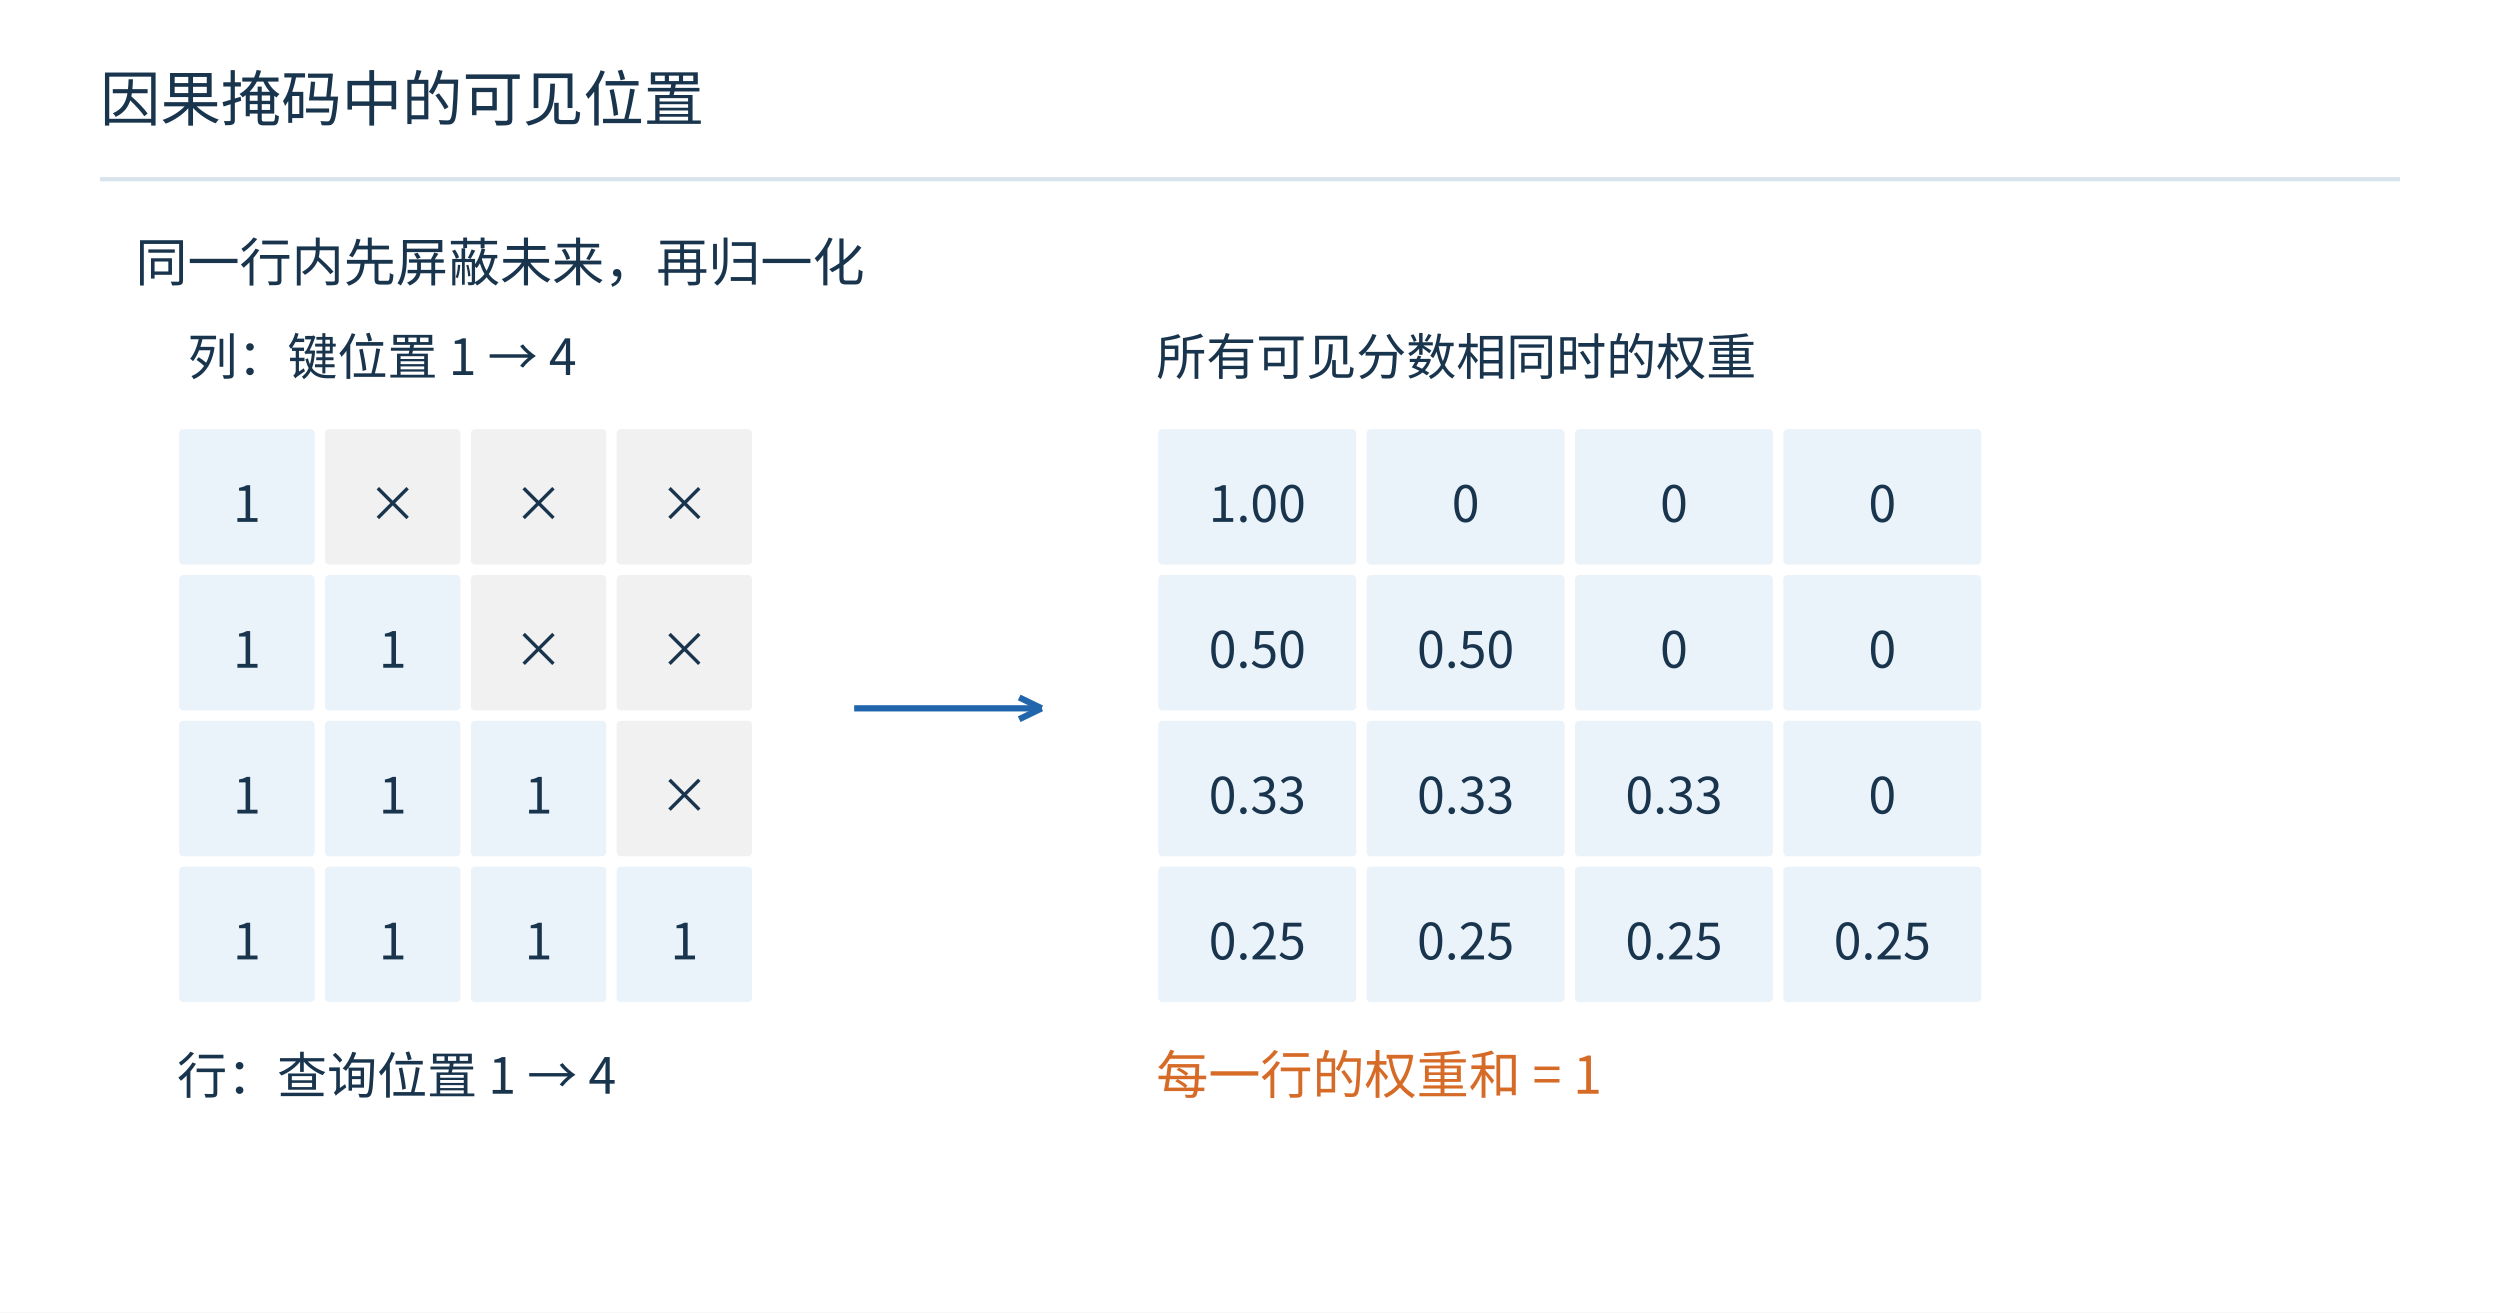
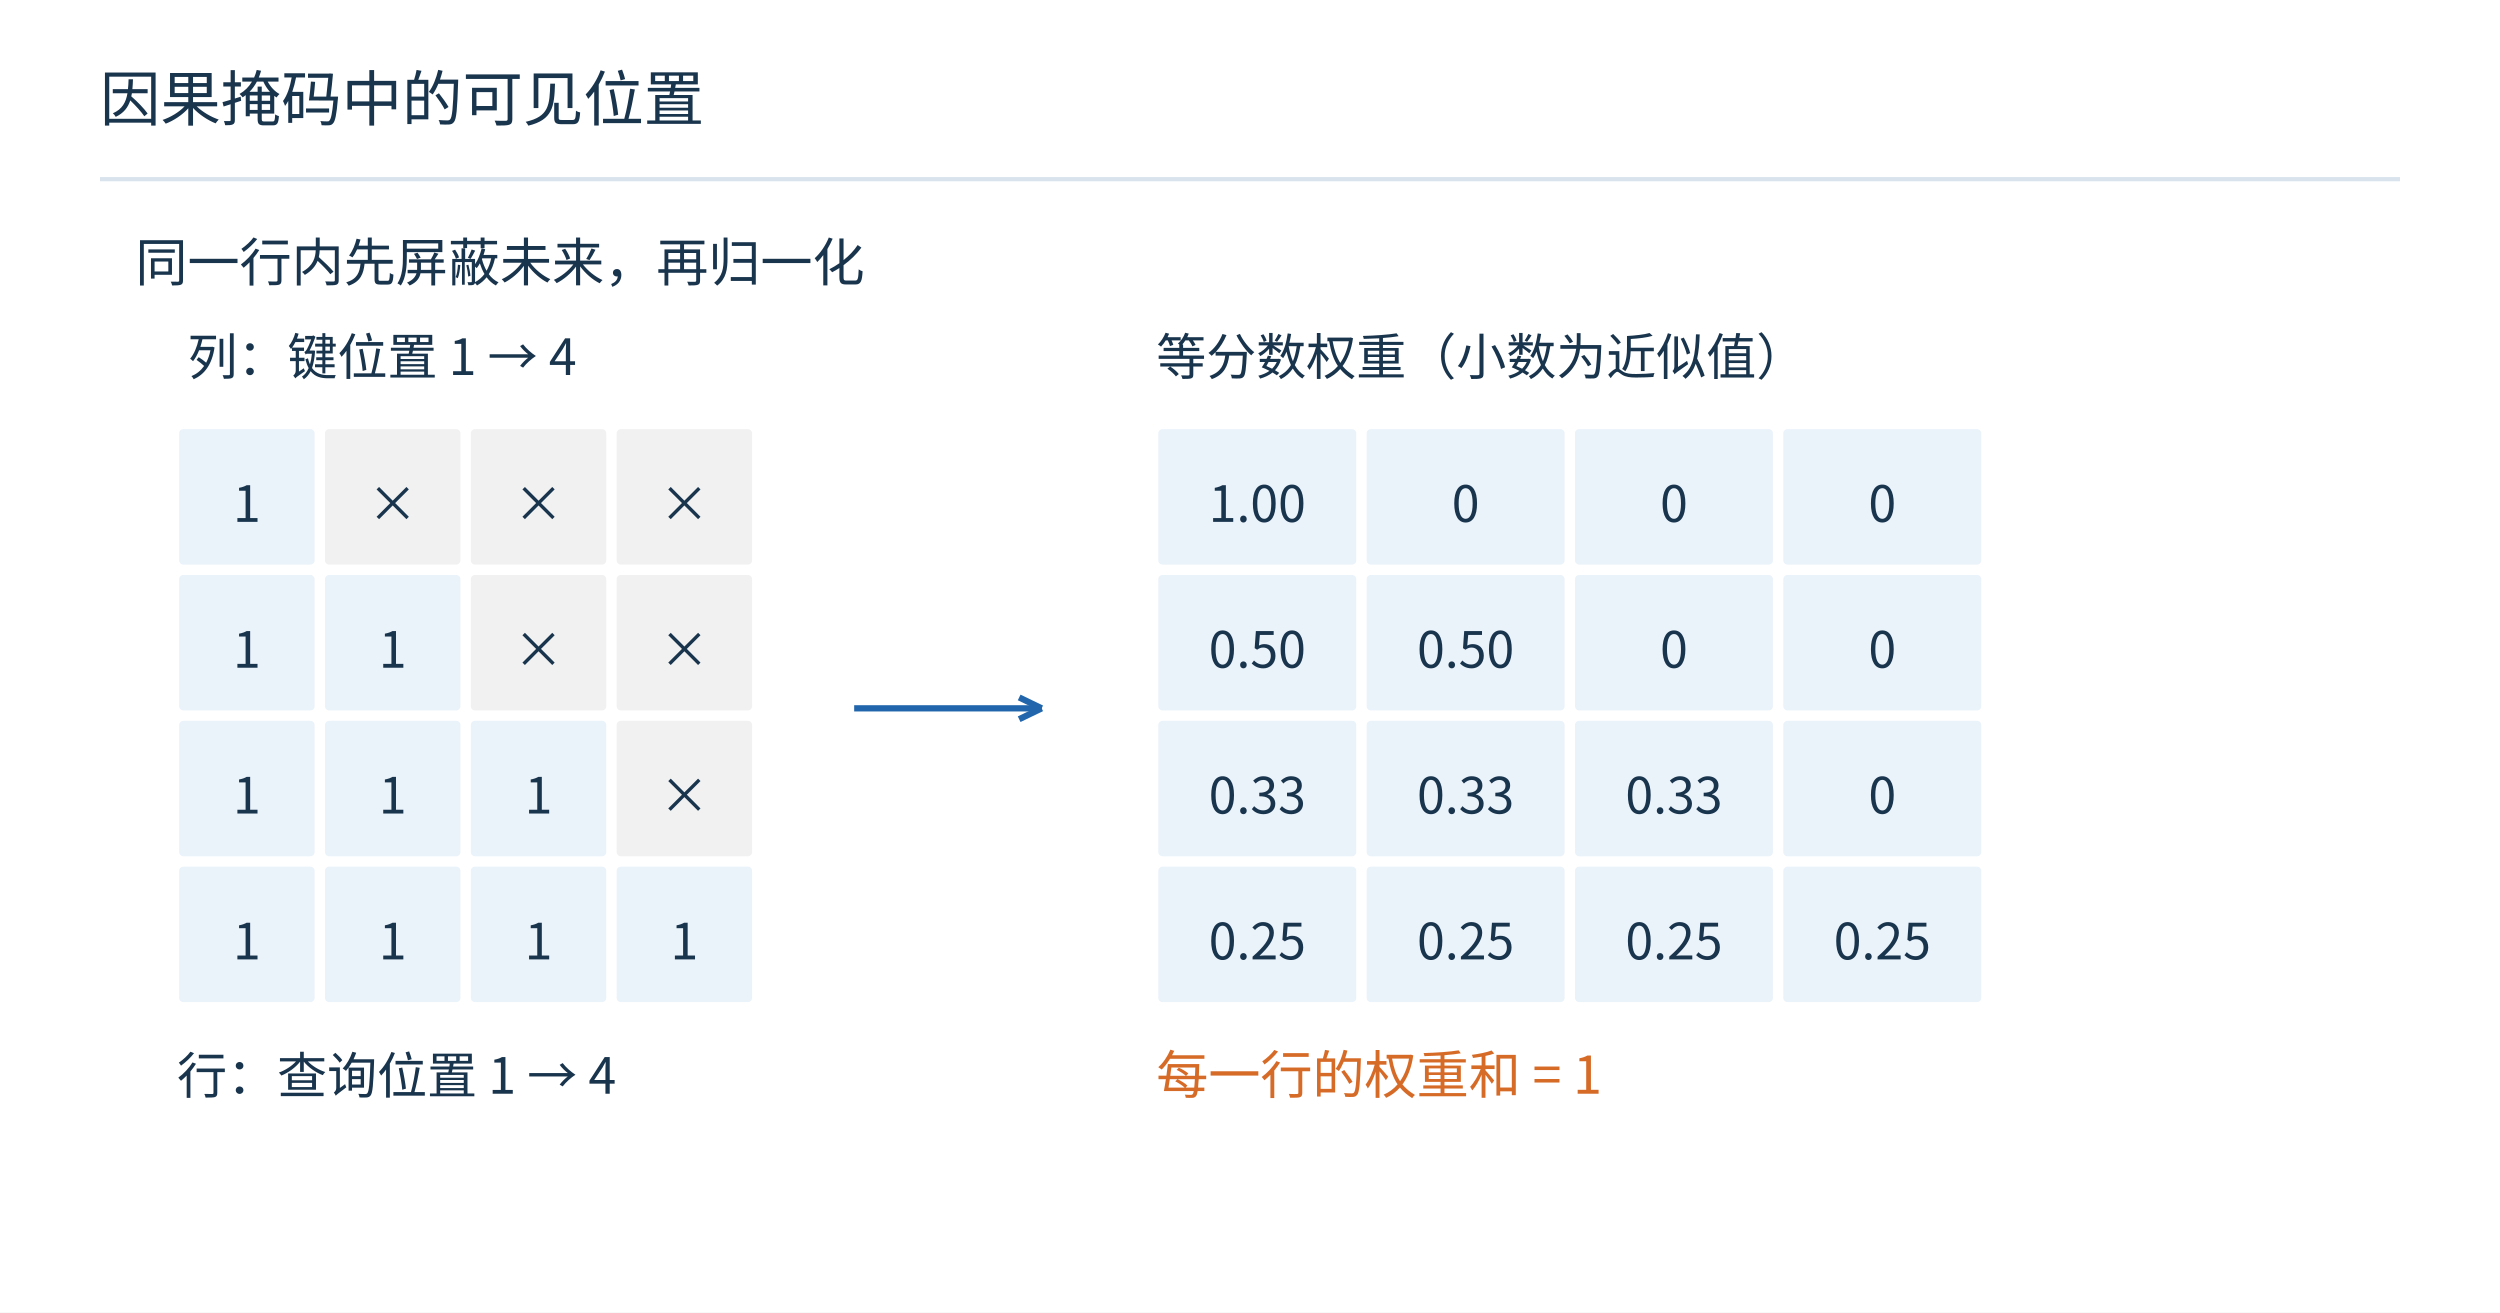
<svg xmlns="http://www.w3.org/2000/svg" width="1200" height="630" viewBox="0 0 1200 630" role="img">
  <rect width="1200" height="630" fill="white" />
  <g font-family="Microsoft YaHei,Noto Sans CJK SC,sans-serif">
    <text x="48" y="58" font-size="29" fill="#19344d" text-anchor="start">因果掩码中的可见位置</text>
    <path d="M48,86 L1152,86" stroke="#d8e3ed" stroke-width="2" fill="none" />
    <text x="65" y="135" font-size="25" fill="#19344d" text-anchor="start">同一行内先屏蔽未来，再归一化</text>
    <rect x="85" y="205" width="67" height="67" rx="3" fill="#eaf2fa" stroke="white" stroke-width="2" />
    <text x="118.5" y="250.5" font-size="24" fill="#19344d" text-anchor="middle">1</text>
    <rect x="155" y="205" width="67" height="67" rx="3" fill="#f1f1f1" stroke="white" stroke-width="2" />
    <text x="188.5" y="250.5" font-size="24" fill="#19344d" text-anchor="middle">×</text>
    <rect x="225" y="205" width="67" height="67" rx="3" fill="#f1f1f1" stroke="white" stroke-width="2" />
    <text x="258.5" y="250.5" font-size="24" fill="#19344d" text-anchor="middle">×</text>
    <rect x="295" y="205" width="67" height="67" rx="3" fill="#f1f1f1" stroke="white" stroke-width="2" />
    <text x="328.5" y="250.5" font-size="24" fill="#19344d" text-anchor="middle">×</text>
    <rect x="85" y="275" width="67" height="67" rx="3" fill="#eaf2fa" stroke="white" stroke-width="2" />
    <text x="118.5" y="320.5" font-size="24" fill="#19344d" text-anchor="middle">1</text>
    <rect x="155" y="275" width="67" height="67" rx="3" fill="#eaf2fa" stroke="white" stroke-width="2" />
    <text x="188.5" y="320.5" font-size="24" fill="#19344d" text-anchor="middle">1</text>
    <rect x="225" y="275" width="67" height="67" rx="3" fill="#f1f1f1" stroke="white" stroke-width="2" />
    <text x="258.5" y="320.5" font-size="24" fill="#19344d" text-anchor="middle">×</text>
    <rect x="295" y="275" width="67" height="67" rx="3" fill="#f1f1f1" stroke="white" stroke-width="2" />
    <text x="328.5" y="320.5" font-size="24" fill="#19344d" text-anchor="middle">×</text>
    <rect x="85" y="345" width="67" height="67" rx="3" fill="#eaf2fa" stroke="white" stroke-width="2" />
    <text x="118.5" y="390.5" font-size="24" fill="#19344d" text-anchor="middle">1</text>
    <rect x="155" y="345" width="67" height="67" rx="3" fill="#eaf2fa" stroke="white" stroke-width="2" />
    <text x="188.5" y="390.5" font-size="24" fill="#19344d" text-anchor="middle">1</text>
    <rect x="225" y="345" width="67" height="67" rx="3" fill="#eaf2fa" stroke="white" stroke-width="2" />
    <text x="258.5" y="390.5" font-size="24" fill="#19344d" text-anchor="middle">1</text>
    <rect x="295" y="345" width="67" height="67" rx="3" fill="#f1f1f1" stroke="white" stroke-width="2" />
    <text x="328.5" y="390.5" font-size="24" fill="#19344d" text-anchor="middle">×</text>
    <rect x="85" y="415" width="67" height="67" rx="3" fill="#eaf2fa" stroke="white" stroke-width="2" />
    <text x="118.5" y="460.5" font-size="24" fill="#19344d" text-anchor="middle">1</text>
    <rect x="155" y="415" width="67" height="67" rx="3" fill="#eaf2fa" stroke="white" stroke-width="2" />
    <text x="188.5" y="460.5" font-size="24" fill="#19344d" text-anchor="middle">1</text>
    <rect x="225" y="415" width="67" height="67" rx="3" fill="#eaf2fa" stroke="white" stroke-width="2" />
    <text x="258.5" y="460.5" font-size="24" fill="#19344d" text-anchor="middle">1</text>
    <rect x="295" y="415" width="67" height="67" rx="3" fill="#eaf2fa" stroke="white" stroke-width="2" />
    <text x="328.5" y="460.5" font-size="24" fill="#19344d" text-anchor="middle">1</text>
    <text x="90" y="180" font-size="24" fill="#19344d" text-anchor="start">列：键位置 1 → 4</text>
    <text x="85" y="525" font-size="24" fill="#19344d" text-anchor="start">行：查询位置 1 → 4</text>
    <path d="M410,340 L500,340" stroke="#2166ac" stroke-width="3" fill="none" />
    <path d="M500,340 L489.195,345.22" stroke="#2166ac" stroke-width="3" fill="none" />
    <path d="M500,340 L489.195,334.78" stroke="#2166ac" stroke-width="3" fill="none" />
    <rect x="555" y="205" width="97" height="67" rx="3" fill="#eaf2fa" stroke="white" stroke-width="2" />
    <text x="603.5" y="250.5" font-size="24" fill="#19344d" text-anchor="middle">1.00</text>
    <rect x="655" y="205" width="97" height="67" rx="3" fill="#eaf2fa" stroke="white" stroke-width="2" />
    <text x="703.5" y="250.5" font-size="24" fill="#19344d" text-anchor="middle">0</text>
    <rect x="755" y="205" width="97" height="67" rx="3" fill="#eaf2fa" stroke="white" stroke-width="2" />
    <text x="803.5" y="250.5" font-size="24" fill="#19344d" text-anchor="middle">0</text>
    <rect x="855" y="205" width="97" height="67" rx="3" fill="#eaf2fa" stroke="white" stroke-width="2" />
    <text x="903.5" y="250.5" font-size="24" fill="#19344d" text-anchor="middle">0</text>
    <rect x="555" y="275" width="97" height="67" rx="3" fill="#eaf2fa" stroke="white" stroke-width="2" />
    <text x="603.5" y="320.5" font-size="24" fill="#19344d" text-anchor="middle">0.50</text>
    <rect x="655" y="275" width="97" height="67" rx="3" fill="#eaf2fa" stroke="white" stroke-width="2" />
    <text x="703.5" y="320.5" font-size="24" fill="#19344d" text-anchor="middle">0.50</text>
    <rect x="755" y="275" width="97" height="67" rx="3" fill="#eaf2fa" stroke="white" stroke-width="2" />
    <text x="803.5" y="320.5" font-size="24" fill="#19344d" text-anchor="middle">0</text>
    <rect x="855" y="275" width="97" height="67" rx="3" fill="#eaf2fa" stroke="white" stroke-width="2" />
    <text x="903.5" y="320.5" font-size="24" fill="#19344d" text-anchor="middle">0</text>
    <rect x="555" y="345" width="97" height="67" rx="3" fill="#eaf2fa" stroke="white" stroke-width="2" />
    <text x="603.5" y="390.5" font-size="24" fill="#19344d" text-anchor="middle">0.33</text>
    <rect x="655" y="345" width="97" height="67" rx="3" fill="#eaf2fa" stroke="white" stroke-width="2" />
    <text x="703.5" y="390.5" font-size="24" fill="#19344d" text-anchor="middle">0.33</text>
    <rect x="755" y="345" width="97" height="67" rx="3" fill="#eaf2fa" stroke="white" stroke-width="2" />
    <text x="803.5" y="390.5" font-size="24" fill="#19344d" text-anchor="middle">0.33</text>
    <rect x="855" y="345" width="97" height="67" rx="3" fill="#eaf2fa" stroke="white" stroke-width="2" />
    <text x="903.5" y="390.5" font-size="24" fill="#19344d" text-anchor="middle">0</text>
    <rect x="555" y="415" width="97" height="67" rx="3" fill="#eaf2fa" stroke="white" stroke-width="2" />
    <text x="603.5" y="460.5" font-size="24" fill="#19344d" text-anchor="middle">0.25</text>
    <rect x="655" y="415" width="97" height="67" rx="3" fill="#eaf2fa" stroke="white" stroke-width="2" />
    <text x="703.5" y="460.5" font-size="24" fill="#19344d" text-anchor="middle">0.25</text>
    <rect x="755" y="415" width="97" height="67" rx="3" fill="#eaf2fa" stroke="white" stroke-width="2" />
    <text x="803.5" y="460.5" font-size="24" fill="#19344d" text-anchor="middle">0.25</text>
    <rect x="855" y="415" width="97" height="67" rx="3" fill="#eaf2fa" stroke="white" stroke-width="2" />
    <text x="903.5" y="460.5" font-size="24" fill="#19344d" text-anchor="middle">0.25</text>
-     <text x="555" y="180" font-size="24" fill="#19344d" text-anchor="start">所有可见分数相同时的权重</text>
+     <text x="555" y="180" font-size="24" fill="#19344d" text-anchor="start">等分数权重（小数为近似值）</text>
    <text x="555" y="525" font-size="25" fill="#d66b28" text-anchor="start">每一行的权重和 = 1</text>
  </g>
</svg>
